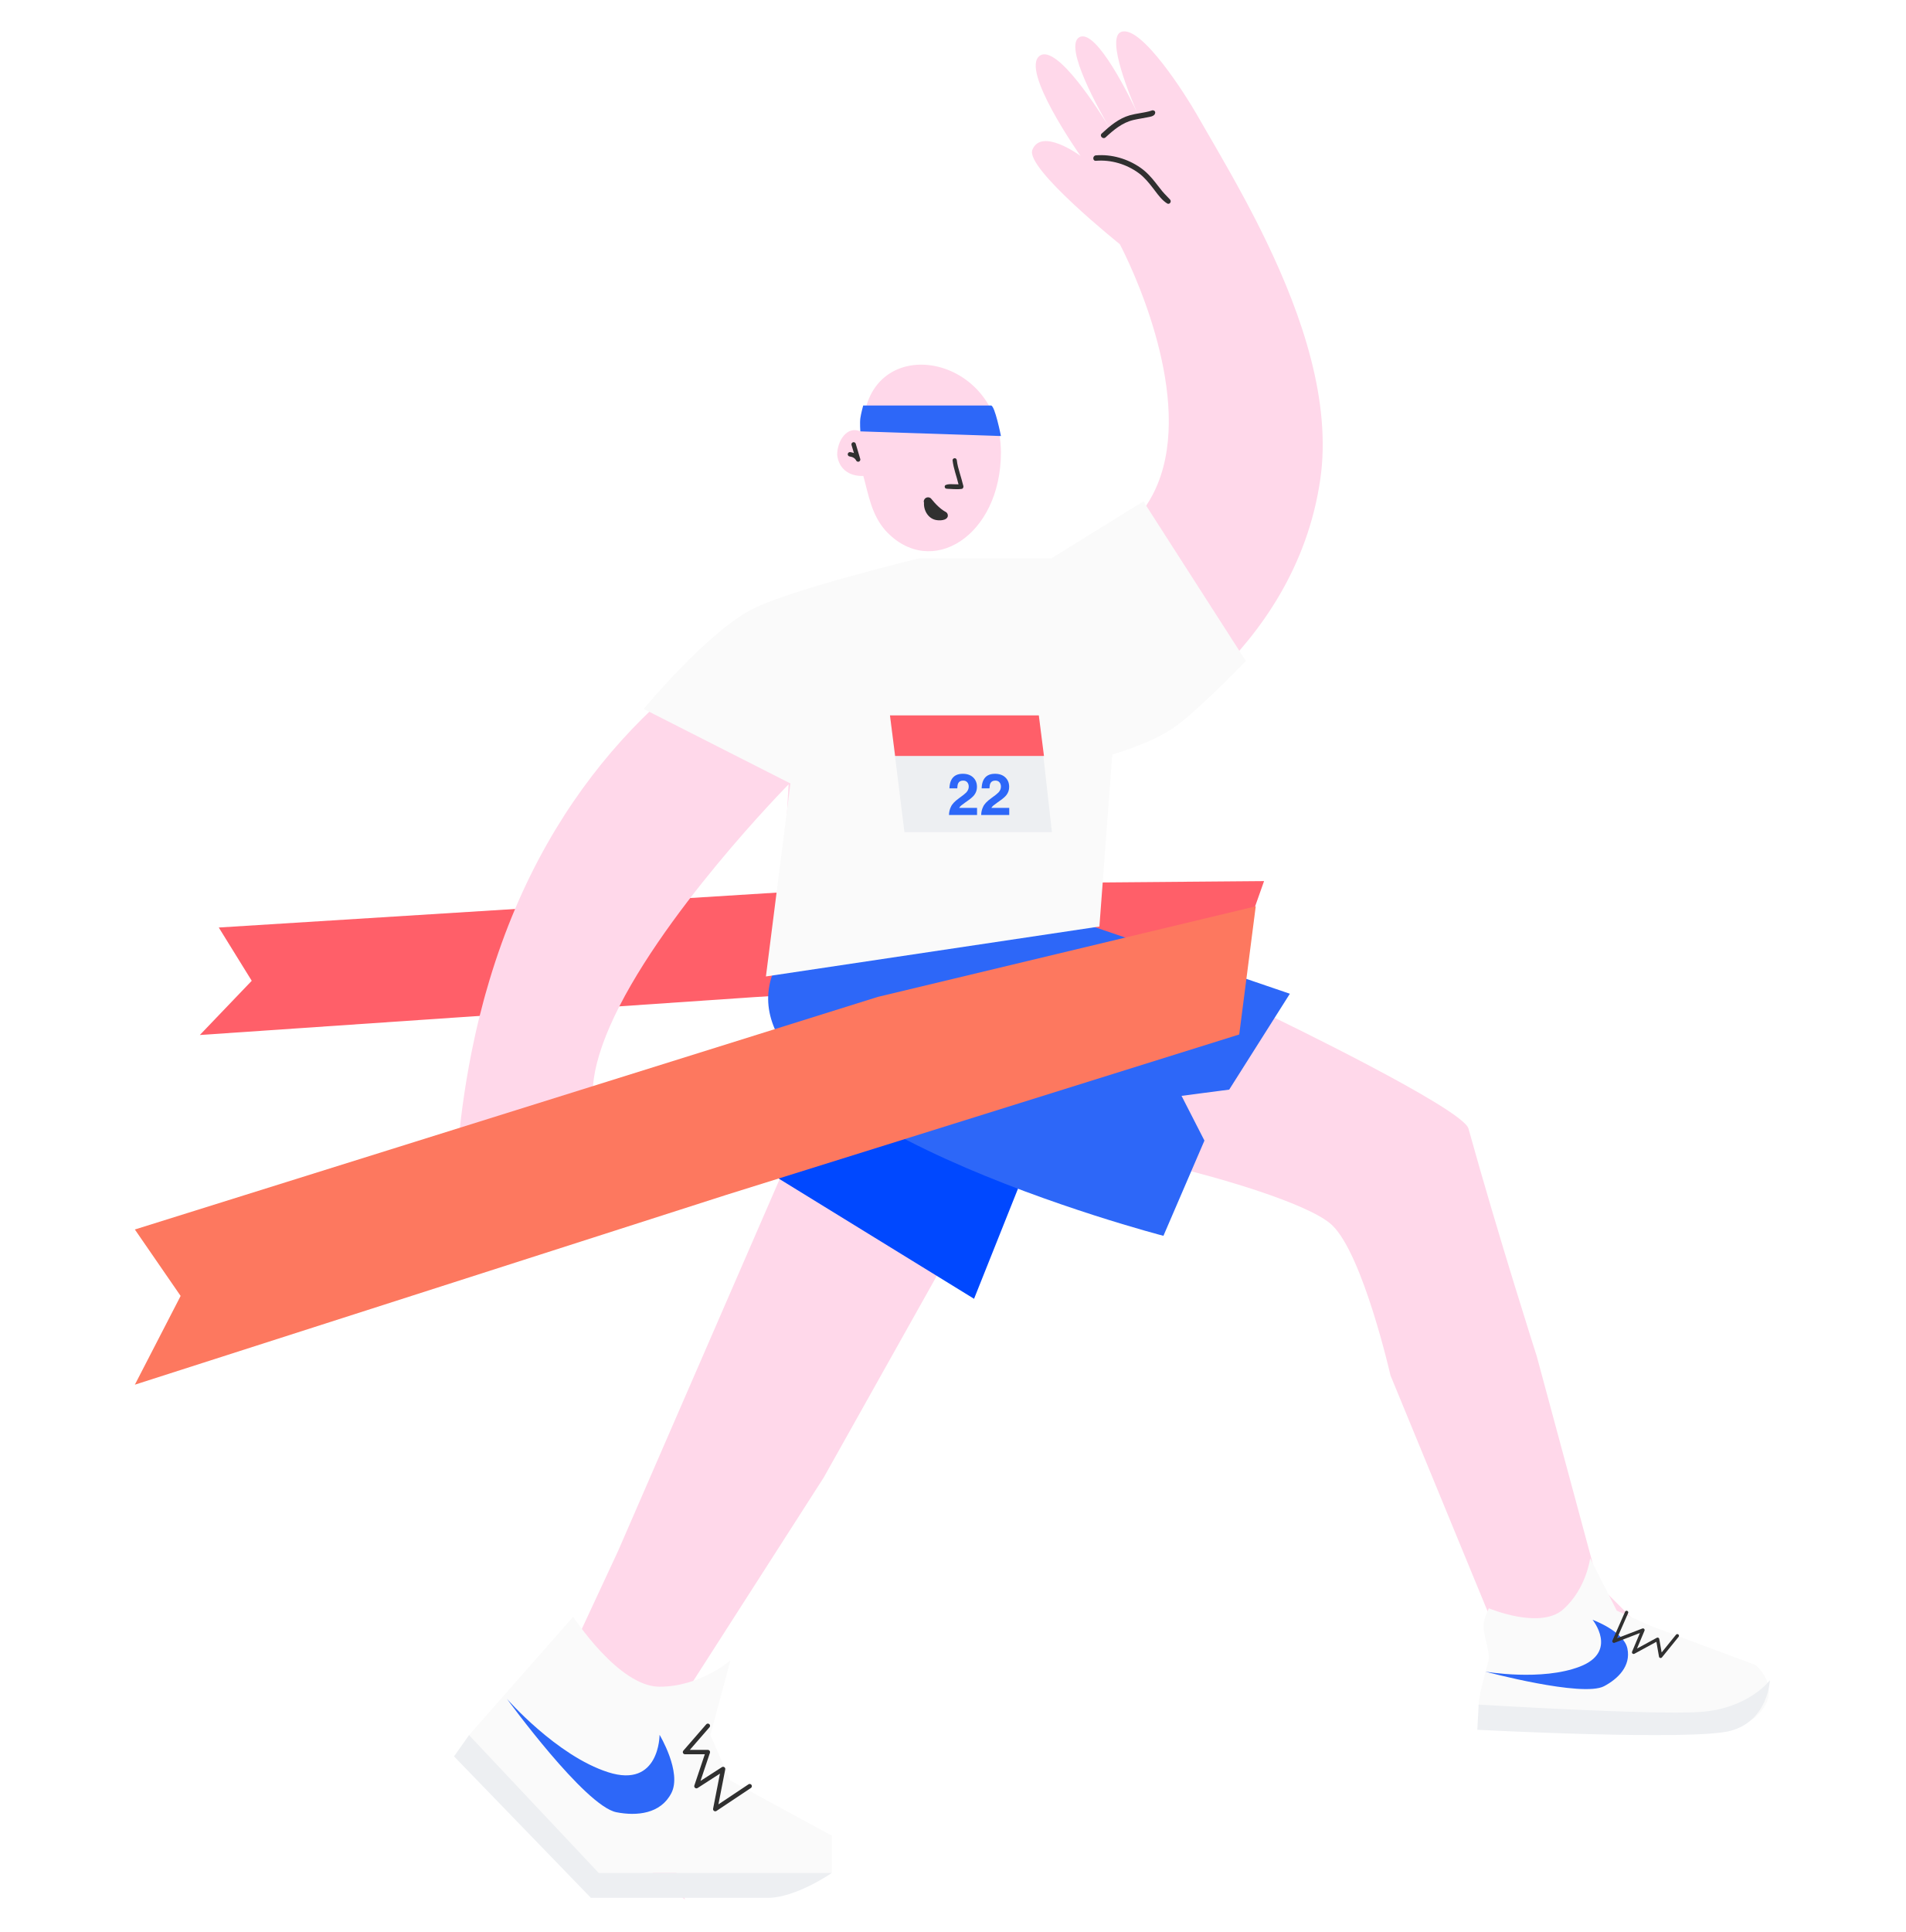
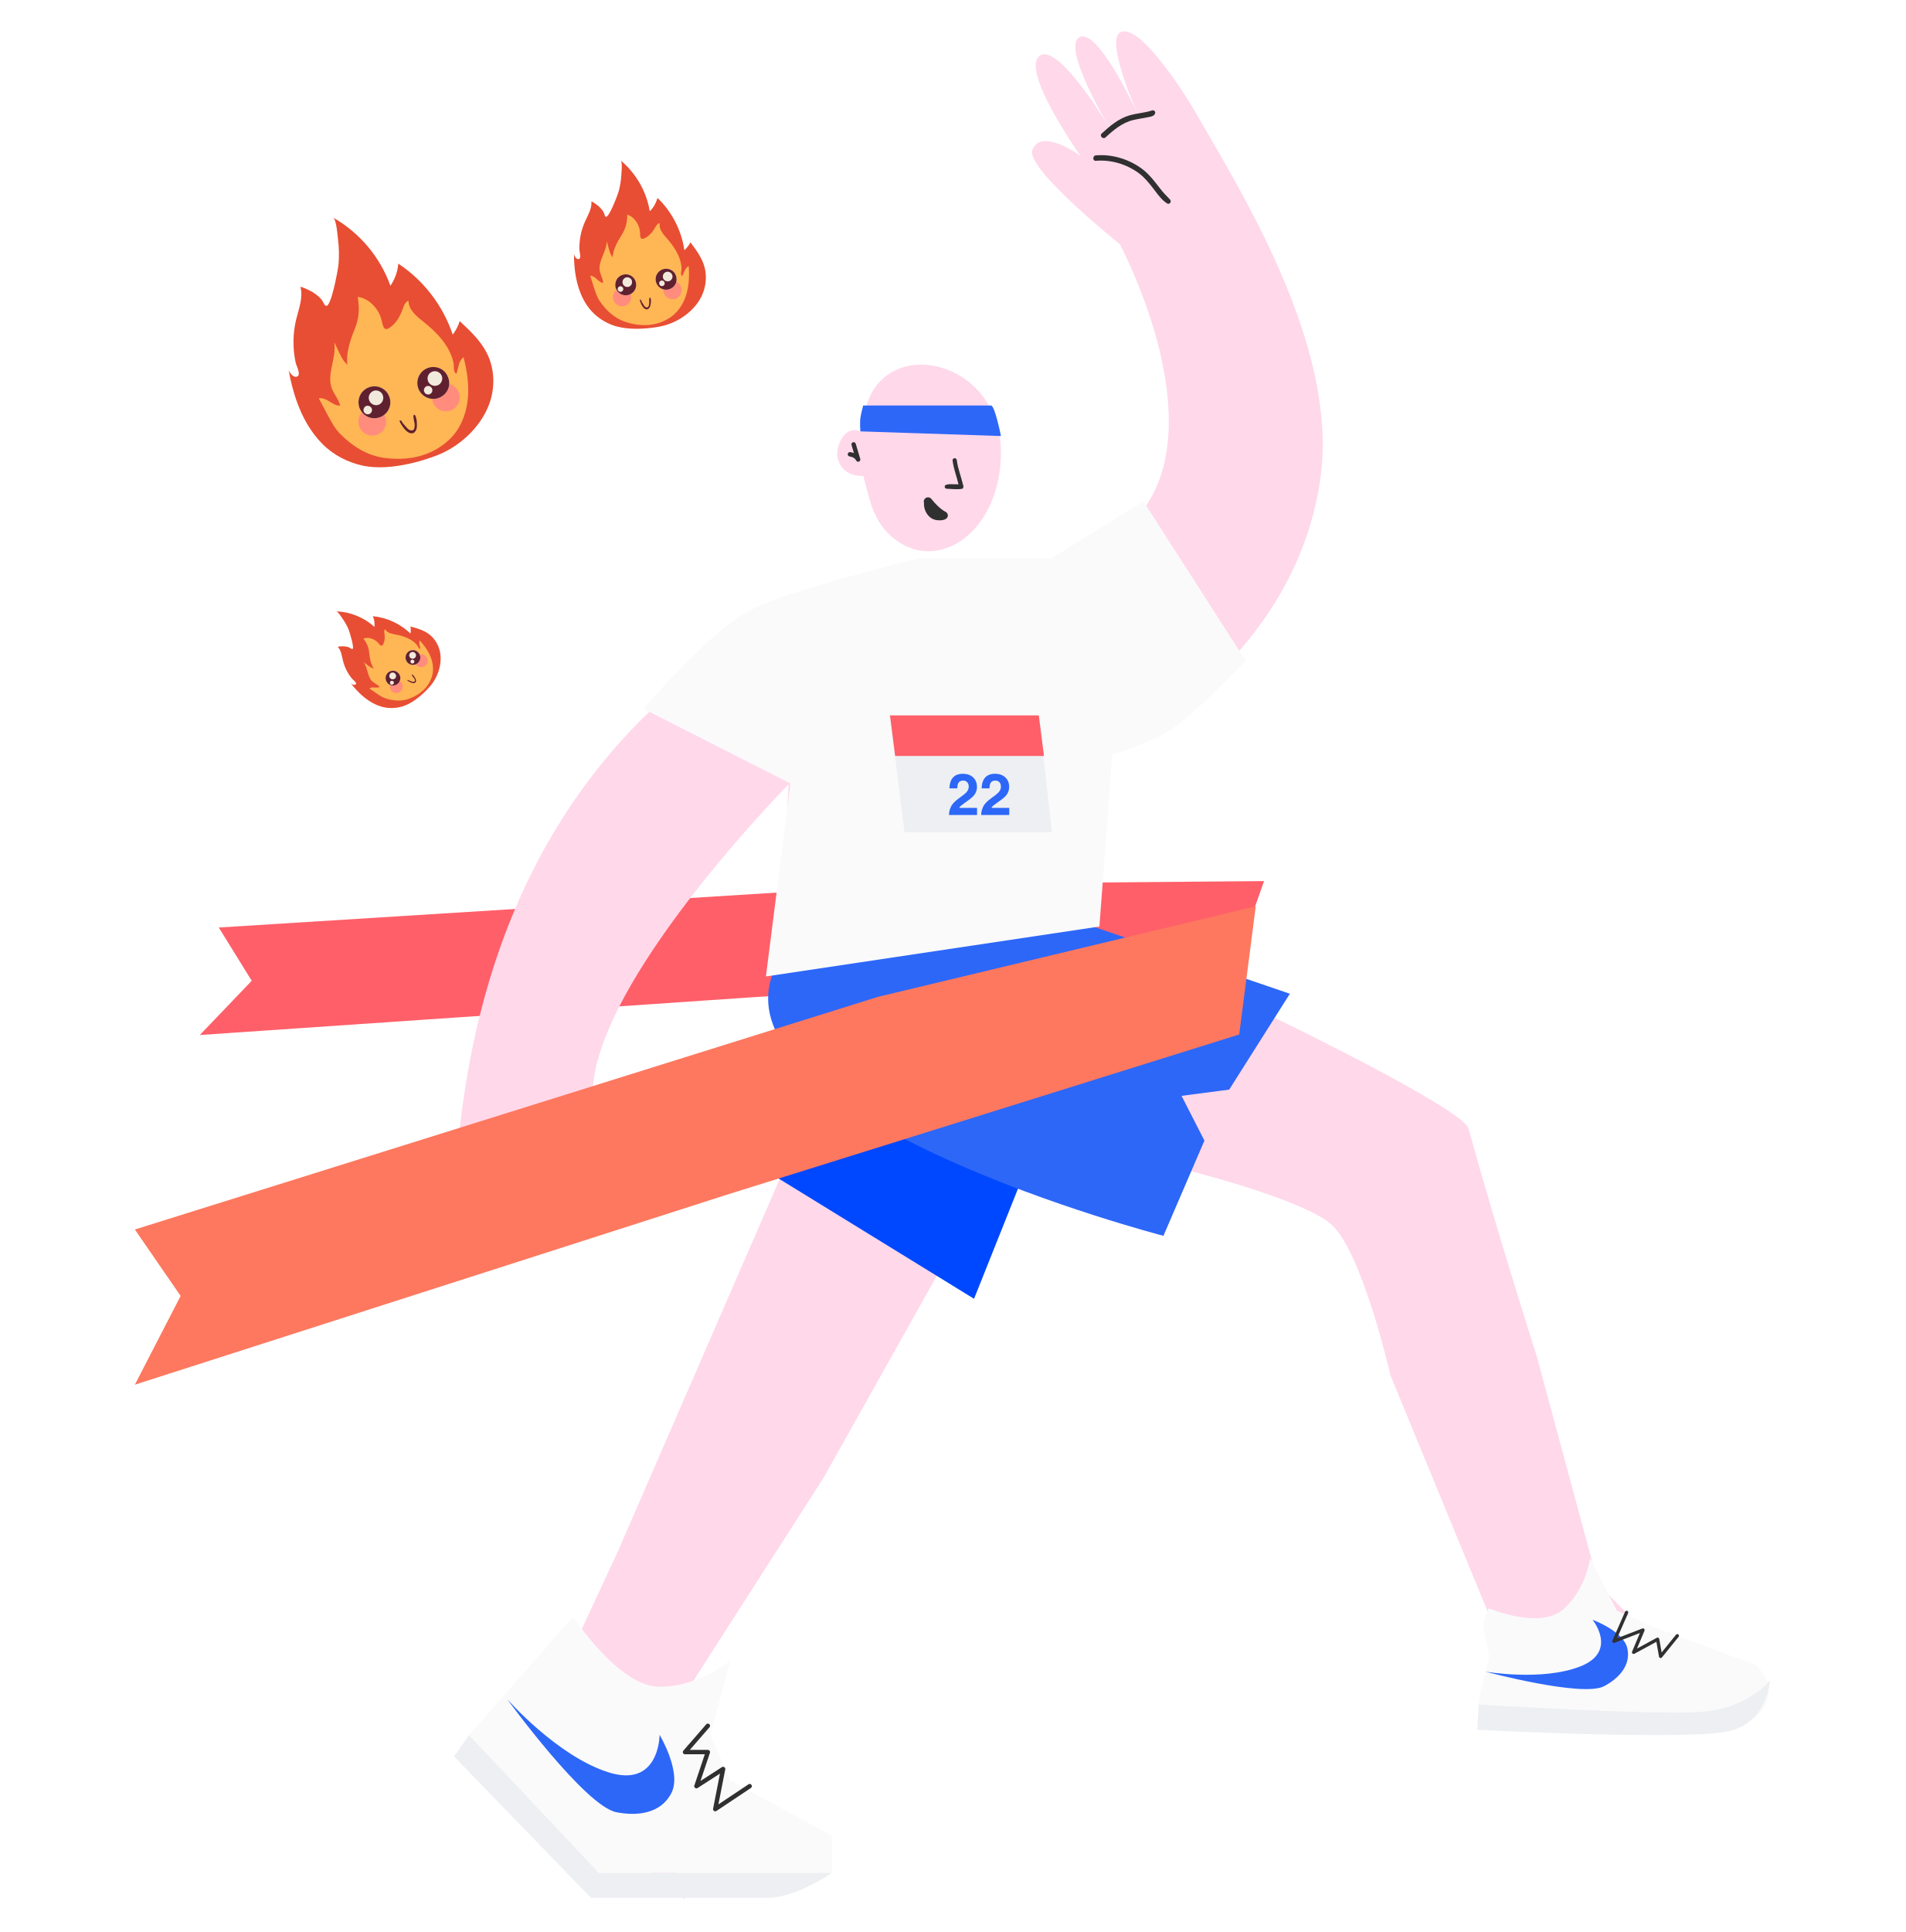
<svg xmlns="http://www.w3.org/2000/svg" width="100%" height="100%" viewBox="0 0 1388 1407" version="1.1" xml:space="preserve" style="fill-rule:evenodd;clip-rule:evenodd;stroke-linejoin:round;stroke-miterlimit:2;">
  <g id="Master-Hero-Image-Running" transform="matrix(1,0,0,1,-17.69385,-91.33674)">
    <g id="lace" transform="matrix(1,0,0,1,80,20)">
      <path d="M97.061,746.812L603.416,715.131L858.5,713.004L836.301,775.747L486.418,797.552L83.259,825.087L121.069,785.604L97.061,746.812Z" style="fill:rgb(255,95,105);" />
    </g>
    <g id="Character-Copy" transform="matrix(1,0,0,1,80,20)">
      <g id="Head">
        <path id="Path" d="M547.529,402.449C547.609,392.245 554.763,381.274 564.409,385.49C565.064,385.346 565.718,385.25 566.373,385.218C566.373,311.44 666.261,326.595 666.835,400.629C666.835,461.855 615.654,493.522 582.757,457.751C572.473,446.045 570.429,431.864 566.597,417.955C555.833,418.354 548.471,412.302 547.529,402.449Z" style="fill:rgb(255,216,234);fill-rule:nonzero;" />
        <path id="hear" d="M560.983,394.322C560.668,393.587 559.845,393.189 559.06,393.423C558.215,393.674 557.734,394.564 557.986,395.409L559.735,401.279C558.918,400.959 558.021,400.731 557.047,400.595L556.861,400.579C556.062,400.561 555.358,401.143 555.244,401.955C555.122,402.828 555.731,403.635 556.604,403.758C558.985,404.091 560.52,405.07 561.381,406.724C561.552,407.073 561.842,407.338 562.184,407.484C562.4,407.577 562.636,407.622 562.878,407.612C563.056,407.605 563.235,407.567 563.408,407.498C563.581,407.428 563.736,407.331 563.87,407.213C564.051,407.053 564.19,406.857 564.281,406.642C564.373,406.427 564.418,406.191 564.408,405.95C564.402,405.81 564.378,405.67 564.334,405.533L561.047,394.497L560.983,394.322Z" style="fill:rgb(48,48,48);" />
        <path id="band" d="M564.41,385.49L666.836,388.89C666.836,388.89 662.414,366.66 659.625,366.66L566.483,366.66C566.483,366.66 564.855,372.622 564.41,375.939C563.965,379.256 564.41,385.49 564.41,385.49Z" style="fill:rgb(45,103,248);" />
      </g>
      <g id="Expression">
        <path id="Mouth" d="M626.146,443.886C626.203,443.914 626.203,443.914 626.118,443.858C625.977,443.773 625.835,443.716 625.722,443.66C625.468,443.519 625.242,443.378 625.016,443.208C624.79,443.067 624.536,442.897 624.31,442.728C624.141,442.615 623.717,442.191 623.548,442.163C623.661,442.248 623.745,442.332 623.858,442.417C623.717,442.304 623.548,442.191 623.406,442.05L623.378,442.022L623.322,441.993C623.067,441.796 622.813,441.598 622.559,441.372C622.079,440.977 621.627,440.553 621.147,440.129C619.254,438.378 617.559,436.429 615.921,434.423C615.441,433.83 614.452,433.52 613.718,433.52C612.955,433.52 612.051,433.859 611.515,434.423C610.978,435.017 610.583,435.779 610.611,436.627C610.611,436.909 610.724,437.135 610.78,437.389C610.385,443.067 613.916,449.196 619.876,450.1C621.853,450.411 624.028,450.383 625.92,449.648C627.135,449.168 628.208,448.151 628.152,446.711C628.123,445.355 627.332,444.423 626.146,443.886Z" style="fill:rgb(48,48,48);fill-rule:nonzero;" />
        <path id="Nose" d="M639.47,425.296C639.278,424.497 639.006,423.731 638.815,422.932C638.623,422.134 638.416,421.336 638.192,420.537C637.761,419.004 637.298,417.487 636.851,415.954C635.94,412.872 635.046,409.758 634.695,406.564C634.599,405.734 634.04,405.015 633.146,405.015C632.379,405.015 631.501,405.734 631.597,406.564C632.267,412.584 634.551,418.206 635.924,424.066C634.615,424.066 633.321,424.034 632.012,423.986C630.255,423.938 628.195,423.811 626.566,424.545C625.449,425.056 625.736,426.941 626.918,427.196C627.78,427.372 628.674,427.324 629.537,427.388C630.479,427.452 631.405,427.5 632.347,427.548C634.327,427.643 636.324,427.659 638.304,427.372C639.214,427.228 639.661,426.078 639.47,425.296Z" style="fill:rgb(48,48,48);fill-rule:nonzero;" />
      </g>
      <g id="Full-Body">
        <path id="Shape" d="M1102.05,1225.35L1057.12,1058.95C1057.12,1058.95 1029.1,971.458 1007.4,893.225C1003.38,878.714 865.458,812.198 865.458,812.198L728.754,752.548L727.295,751.328L726.359,751.229L726.558,749.725L726.614,749.215L743.38,620.411C743.38,620.411 744.117,620.071 745.506,619.39C762.838,610.85 880.877,548.292 899.442,420.524C907.69,363.754 886.149,301.139 860.356,247.547C858.046,242.752 855.722,238.043 853.369,233.418C852.816,232.326 852.249,231.234 851.711,230.156C850.081,226.992 848.451,223.871 846.807,220.793C846.198,219.616 845.574,218.453 844.951,217.289C844.256,215.999 843.562,214.708 842.867,213.431C830.41,190.365 818.251,170.038 809.096,154.022C802.435,142.376 769.102,88.883 754.349,94.6C742.94,99.011 762.101,144.305 766.211,153.724C761.449,143.596 736.421,91.805 724.049,98.387C711.89,104.856 739.582,153.597 745.633,163.924C739.185,153.341 707.695,103.082 695.124,111.934C680.683,122.119 723.667,183.244 724.814,184.89C723.794,184.138 696.314,164.165 689.724,180.45C684.297,193.841 753.399,249.136 753.399,249.136C753.399,249.136 756.092,254.157 760.004,262.754C760.996,264.896 762.044,267.279 763.15,269.846C763.646,271.01 764.156,272.201 764.68,273.45C765.729,275.946 766.806,278.613 767.912,281.408C768.365,282.571 768.833,283.748 769.286,284.954C770.137,287.181 770.987,289.479 771.851,291.848C792.061,347.994 811.264,443.207 725.636,474.741C717.558,477.72 709.962,479.266 702.508,479.975C687.712,481.394 673.427,479.465 656.888,478.727C639.173,477.918 618.98,479.485 592.518,485.891C568.083,491.806 572.805,491.806 561.397,495.991C557.995,497.239 554.523,498.558 550.966,499.963C539.558,504.488 527.398,509.85 514.771,516.205C513.679,516.758 512.588,517.311 511.497,517.879C433.593,557.91 339.066,635.816 294.169,785.416C293.163,788.75 292.185,792.126 291.235,795.53C290.867,796.821 290.512,798.126 290.158,799.431C289.124,803.219 288.132,807.063 287.168,810.95C286.842,812.241 286.53,813.532 286.218,814.822C285.198,818.993 284.234,823.22 283.313,827.504C277.701,853.18 273.492,880.714 270.927,910.234C270.927,910.234 267.086,960.081 281.556,957.102C286.006,956.194 288.954,947.144 290.725,938.86C288.826,953.414 287.579,974.21 295.671,975.16C305.223,976.281 309.815,953.797 311.941,935.767C311.955,935.342 311.969,934.93 311.983,934.519C312.026,933.654 312.054,932.803 312.111,931.966C312.096,931.937 312.111,931.923 312.111,931.909C312.295,928.235 312.564,924.83 312.819,921.993C312.833,921.937 312.833,921.894 312.833,921.852C313.287,917.057 313.712,913.922 313.712,913.922C313.712,913.922 313.372,923.284 312.068,934.689C312.026,935.044 311.983,935.399 311.941,935.767C311.402,951.712 312.72,970.749 321.833,971.898C336.302,973.713 338.003,905.368 338.003,905.368C338.003,905.368 353.351,957.897 365.312,952.889C378.733,947.272 368.643,885.48 369.465,865.394C369.607,861.932 369.989,858.372 370.613,854.712C370.91,852.839 371.279,850.953 371.704,849.024C371.987,847.775 372.285,846.499 372.611,845.222C373.532,841.619 374.638,837.945 375.913,834.228C376.296,833.079 376.707,831.916 377.132,830.767C378.521,826.923 380.094,823.022 381.809,819.078C416.53,739.356 512.135,642.569 512.135,642.569L511.724,649.903L506.834,737.824L509.343,738.037L507.444,780.735L507.359,782.707L507.019,790.31L526.959,836.569L536.567,858.882L535.915,860.372L504.666,932.278L388.002,1200.71L316.35,1354.7L436.641,1454.75L404.753,1354.7L537.711,1147.38L681.682,890.686L817.5,927.582C817.5,927.582 890.741,947.002 908.101,963.599C930.649,985.161 950.589,1072.97 950.589,1072.97L1055.78,1328.47L1201.47,1325.08L1102.05,1225.35ZM292.893,925.455C292.837,926.036 292.723,927.029 292.553,928.292C292.497,928.646 292.454,929.015 292.397,929.412C292.369,929.554 292.355,929.71 292.326,929.866C292.284,930.178 292.241,930.505 292.185,930.831C291.986,932.164 291.745,933.64 291.462,935.214C291.334,935.881 291.193,936.576 291.051,937.285C291.051,937.328 291.037,937.356 291.023,937.399C290.938,937.881 290.824,938.363 290.725,938.846C290.782,938.392 290.853,937.938 290.909,937.484L290.909,937.399C290.966,937.016 291.023,936.633 291.079,936.25C291.079,936.221 291.093,936.193 291.093,936.165C291.207,935.356 291.32,934.576 291.434,933.824C291.618,932.576 291.802,931.412 291.972,930.363C292.057,929.866 292.142,929.384 292.213,928.944C292.213,928.887 292.227,928.831 292.241,928.774C292.298,928.391 292.369,928.036 292.426,927.71C292.497,927.313 292.567,926.944 292.624,926.632C292.652,926.433 292.695,926.263 292.723,926.107C292.822,925.596 292.893,925.213 292.936,925.015C292.922,925.114 292.908,925.27 292.893,925.455ZM725.58,749.867L725.551,749.371L725.509,748.52L725.594,749.371L725.636,749.853L725.764,751.172L725.636,751.158L725.58,749.867Z" style="fill:rgb(255,216,234);" />
        <path id="Path_3" d="M495.631,923.91L647.241,1017.2L747.945,764.881L548.639,777.157L495.631,923.91Z" style="fill:rgb(0,72,255);fill-rule:nonzero;" />
        <path id="Path_4" d="M785.195,971.334L815.066,901.978L798.388,869.401L833.107,864.858L877.294,795.035L732.788,745.718L501.139,778.933C458.215,886.643 785.195,971.334 785.195,971.334Z" style="fill:rgb(45,103,248);fill-rule:nonzero;" />
        <path id="Path_5" d="M406.572,587.638L513.486,641.913L495.631,782.447L738.556,746.087L747.945,620.798C747.945,620.798 775.851,613.056 793.276,600.86C810.701,588.663 845.243,552.694 845.243,552.694L770.624,436.471L703.641,477.902L607.416,477.902C607.416,477.902 510.954,501.205 484.101,515.77C451.482,533.463 406.572,587.638 406.572,587.638Z" style="fill:rgb(250,250,250);fill-rule:nonzero;" />
        <path id="Combined-Shape" d="M776.707,151.812L776.707,151.813C776.408,151.901 776.038,152.01 775.865,152.076C775.822,152.09 774.928,152.36 774.616,152.445C773.268,152.8 771.891,153.055 770.515,153.311C769.674,153.467 768.83,153.614 767.986,153.76C765.54,154.184 763.093,154.608 760.708,155.284C752.661,157.569 746.261,163.019 740.244,168.569C738.37,170.3 741.166,173.096 743.054,171.379C749.014,165.886 755.301,160.578 763.405,158.704C765.374,158.248 767.358,157.897 769.343,157.545C770.634,157.317 771.925,157.088 773.211,156.831C773.447,156.783 773.707,156.736 773.984,156.686C776.087,156.308 779.114,155.763 779.214,153.368C779.257,152.204 778.164,151.551 777.142,151.679C777.168,151.665 777.146,151.664 777.04,151.687C777.031,151.688 777.023,151.69 777.014,151.693C777.023,151.691 777.032,151.689 777.04,151.687C777.052,151.686 777.065,151.686 777.078,151.686C777.099,151.686 777.121,151.686 777.142,151.679C777.1,151.696 776.922,151.749 776.707,151.812ZM787.632,214.16L787.633,214.16C788.442,214.988 789.252,215.817 790.028,216.684C791.348,218.16 789.645,220.63 787.857,219.48C784.33,217.271 781.627,213.69 779.076,210.309L779.074,210.307L779.072,210.304C778.576,209.647 778.086,208.997 777.596,208.367C774.517,204.392 771.309,200.418 767.222,197.424C758.253,190.866 747.098,187.531 736,188.439C733.46,188.652 733.474,184.692 736,184.479C747.453,183.542 759.09,186.949 768.485,193.492C772.899,196.572 776.432,200.489 779.725,204.719C780.164,205.281 780.599,205.846 781.034,206.41C782.147,207.854 783.259,209.296 784.422,210.694C785.436,211.912 786.534,213.036 787.632,214.16ZM313.69,920.295C313.755,919.199 313.822,918.104 313.898,917.01L313.903,916.934C314.242,912.003 314.601,906.781 316.14,902.05C316.921,899.651 320.483,900.631 319.915,903.086C318.808,907.884 318.156,912.624 317.829,917.535C317.745,918.798 317.672,920.063 317.599,921.328C317.386,924.997 317.172,928.669 316.708,932.31C316.566,933.375 315.899,934.312 314.721,934.297C314.036,934.287 313.267,933.839 312.916,933.206C312.875,933.558 312.834,933.913 312.791,934.269C312.805,933.857 312.819,933.447 312.835,933.039C312.741,932.812 312.7,932.566 312.734,932.31C312.813,931.696 312.885,931.081 312.951,930.466C313.144,926.678 313.42,923.182 313.69,920.295ZM291.546,937.349C291.609,936.861 291.672,936.38 291.736,935.907C290.569,935.898 289.339,934.919 289.687,933.432C291.081,927.484 291.951,921.428 292.82,915.383L292.894,914.867C293.007,914.088 293.117,913.307 293.227,912.525C293.997,907.071 294.777,901.536 296.329,896.273C297.038,893.846 300.615,894.868 300.075,897.31C298.756,903.498 297.606,909.658 296.712,915.917L296.638,916.433C295.769,922.479 294.898,928.534 293.505,934.482C293.283,935.435 292.589,935.87 291.849,935.904C291.752,936.382 291.651,936.864 291.546,937.349Z" style="fill:rgb(48,48,48);" />
        <g id="Shoe-Copy">
          <path id="Path-" d="M355.234,1248.75C355.234,1248.75 388.274,1299.7 418.076,1299.7C447.877,1299.7 469.791,1280.53 469.791,1280.53L455.141,1334.92L469.791,1368.09L543.623,1408.17L543.623,1435.32L373.868,1435.32L279.393,1334.92L355.234,1248.75Z" style="fill:rgb(250,250,250);" />
          <path id="Path-_2" d="M307.021,1308.59C307.021,1308.59 363.769,1386.63 386.719,1391.12C401.572,1394.02 418.935,1392.37 426.753,1377.17C434.571,1361.98 418.159,1334.74 418.159,1334.74C418.159,1334.74 418.245,1374 380.694,1361.98C343.143,1349.96 307.021,1308.59 307.021,1308.59Z" style="fill:rgb(45,103,248);" />
          <path id="Path-_3" d="M279.393,1334.92L373.868,1435.32L543.623,1435.32C543.623,1435.32 517.573,1453.48 496.734,1453.48L368.148,1453.48L268.438,1350.45L279.393,1334.92Z" style="fill:rgb(237,239,242);" />
          <path id="Path-_4" d="M452.131,1327.11C452.709,1326.44 453.718,1326.37 454.384,1326.95C454.998,1327.49 455.106,1328.39 454.664,1329.05L454.542,1329.21L440.192,1345.72L453.336,1345.72C454.363,1345.72 455.106,1346.67 454.9,1347.64L454.85,1347.83L447.975,1368.32L463.567,1358.28C464.701,1357.55 466.143,1358.46 466.024,1359.75L465.999,1359.92L461.025,1385.39L482.913,1370.8C483.595,1370.34 484.498,1370.48 485.016,1371.09L485.128,1371.24C485.582,1371.92 485.444,1372.83 484.834,1373.34L484.685,1373.46L459.609,1390.17C458.478,1390.92 457.012,1390.01 457.132,1388.71L457.156,1388.53L462.145,1362.99L445.878,1373.47C444.66,1374.25 443.146,1373.15 443.451,1371.79L443.499,1371.62L451.115,1348.91L436.69,1348.91C435.38,1348.91 434.651,1347.44 435.376,1346.41L435.484,1346.27L452.131,1327.11Z" style="fill:rgb(48,48,48);fill-rule:nonzero;" />
        </g>
        <g id="Shoe-Copy_2">
          <path id="Path_6" d="M1022.27,1242.59C1022.27,1242.59 1059.72,1258.42 1076.56,1243.26C1093.4,1228.1 1096.03,1206.12 1096.03,1206.12L1115.42,1244.3L1140.58,1255.6L1216.5,1283.88C1216.5,1283.88 1238.56,1301.97 1216.5,1321.83C1208.16,1329.33 1171.81,1333.55 1130,1333.72C1098.05,1333.84 1016.7,1329.66 1016.7,1329.66C1016.7,1329.66 1014.6,1316.75 1014.83,1312.73C1015.45,1301.6 1022.31,1281.9 1022.27,1278.49C1022.2,1271.99 1018.33,1261.77 1018.34,1255.6C1018.34,1249.83 1022.27,1242.59 1022.27,1242.59Z" style="fill:rgb(250,250,250);" />
          <path id="Path-_5" d="M1019.62,1288.7C1019.62,1288.7 1090.49,1307.66 1106.2,1299.32C1116.36,1293.93 1125.83,1284.65 1123.18,1271.93C1120.53,1259.21 1097.8,1250.97 1097.8,1250.97C1097.8,1250.97 1116.63,1274.12 1088.7,1284.99C1060.76,1295.86 1019.62,1288.7 1019.62,1288.7Z" style="fill:rgb(45,103,248);" />
          <path id="Path-_6" d="M1014.83,1312.73C1014.83,1312.73 1139.94,1320.37 1175.65,1318.13C1211.36,1315.89 1226.96,1294.99 1226.96,1294.99C1226.96,1294.99 1225.87,1324.26 1198.5,1331.78C1171.12,1339.31 1013.86,1331.07 1013.86,1331.07L1014.83,1312.73Z" style="fill:rgb(237,239,242);" />
          <path id="Path_7" d="M1160.48,1263.36C1160.9,1262.84 1160.82,1262.08 1160.3,1261.66C1159.82,1261.27 1159.13,1261.3 1158.69,1261.72L1158.59,1261.83L1148.12,1274.76L1146.38,1264.92C1146.25,1264.15 1145.44,1263.72 1144.74,1264L1144.61,1264.06L1130.17,1271.92L1135.63,1258.91C1136.03,1257.97 1135.15,1257.01 1134.2,1257.27L1134.08,1257.31L1115.67,1264.4L1123.7,1246.08C1123.95,1245.51 1123.73,1244.85 1123.2,1244.55L1123.08,1244.48C1122.51,1244.23 1121.85,1244.46 1121.54,1244.98L1121.48,1245.11L1112.27,1266.09C1111.86,1267.04 1112.73,1268.01 1113.69,1267.75L1113.82,1267.71L1132.29,1260.6L1126.59,1274.17C1126.16,1275.18 1127.19,1276.17 1128.17,1275.76L1128.29,1275.7L1144.29,1267L1146.19,1277.8C1146.36,1278.78 1147.56,1279.14 1148.24,1278.46L1148.33,1278.36L1160.48,1263.36Z" style="fill:rgb(48,48,48);fill-rule:nonzero;" />
        </g>
      </g>
    </g>
    <g id="Number" transform="matrix(1,0,0,1,80,20)">
      <path id="Rectangle" d="M586,592.349L694.418,592.349L703.957,677.349L596.526,677.349L586,592.349Z" style="fill:rgb(237,239,242);" />
      <path id="Rectangle-" d="M586,592.349L694.418,592.349L698.173,621.849L589.749,621.849L586,592.349Z" style="fill:rgb(255,95,105);" />
      <path id="_22" d="M649.425,659.681L649.425,664.849L628.979,664.849C629.033,662.707 629.493,660.751 630.358,658.981C631.195,656.99 633.172,654.883 636.288,652.659C638.992,650.724 640.742,649.338 641.539,648.5C642.76,647.196 643.371,645.769 643.371,644.217C643.371,642.955 643.021,641.904 642.321,641.067C641.621,640.23 640.619,639.811 639.315,639.811C637.53,639.811 636.316,640.477 635.67,641.808C635.3,642.577 635.08,643.799 635.011,645.473L629.308,645.473C629.404,642.934 629.864,640.882 630.688,639.317C632.252,636.338 635.032,634.849 639.027,634.849C642.184,634.849 644.696,635.724 646.563,637.474C648.429,639.224 649.363,641.541 649.363,644.423C649.363,646.633 648.704,648.596 647.386,650.312C646.521,651.451 645.101,652.721 643.124,654.121L640.777,655.789C639.308,656.832 638.302,657.587 637.76,658.054C637.218,658.521 636.762,659.063 636.391,659.681L649.425,659.681ZM672.877,659.681L672.877,664.849L652.431,664.849C652.486,662.707 652.946,660.751 653.81,658.981C654.648,656.99 656.624,654.883 659.74,652.659C662.445,650.724 664.195,649.338 664.991,648.5C666.213,647.196 666.823,645.769 666.823,644.217C666.823,642.955 666.473,641.904 665.773,641.067C665.073,640.23 664.071,639.811 662.767,639.811C660.983,639.811 659.768,640.477 659.123,641.808C658.752,642.577 658.532,643.799 658.464,645.473L652.76,645.473C652.856,642.934 653.316,640.882 654.14,639.317C655.705,636.338 658.484,634.849 662.479,634.849C665.636,634.849 668.148,635.724 670.015,637.474C671.882,639.224 672.815,641.541 672.815,644.423C672.815,646.633 672.156,648.596 670.839,650.312C669.974,651.451 668.553,652.721 666.576,654.121L664.229,655.789C662.76,656.832 661.755,657.587 661.213,658.054C660.67,658.521 660.214,659.063 659.843,659.681L672.877,659.681Z" style="fill:rgb(45,103,248);" />
    </g>
    <g id="lace_2" transform="matrix(1,0,0,1,80,20)">
      <path d="M35.928,966.725L577.156,797.329L852.443,731.364L840.408,824.709L466.412,941.639L35.928,1079.75L69.268,1015.12L35.928,966.725Z" style="fill:rgb(253,120,95);" />
    </g>
  </g>
+   <g id="Master-Pau-Barbaro-Happy-Flame" transform="matrix(0.302004,-0.111204,0.111204,0.302004,48.93837,131.3639)">
+     <g id="Vector_3" transform="matrix(1,0,0,1,-4.430612,110.95)">
+       <path d="M760.713,583.4C756.913,552 742.413,523.1 728.113,494.9C721.113,504.1 712.513,512 702.713,518.1C704.913,449.4 683.413,380.1 642.613,324.8C635.113,341.1 623.313,355.3 608.613,365.6C609.313,297 584.513,228.4 540.113,176C545.913,182.8 535.213,219.1 533.213,227.5C529.013,245.4 522.913,262.9 515.113,279.6C510.513,289.3 465.413,366.2 456.113,357.8C453.513,355.4 453.312,351.5 452.912,347.9C451.412,336.2 444.613,326.6 437.813,317.4C436.813,316.1 416.913,294.8 416.513,298.2C414.113,322.8 396.113,342.6 382.313,363.1C363.913,390.5 351.813,422.1 347.213,454.8C346.113,462.9 350.413,487.8 337.313,485.3C330.213,483.9 325.612,470 326.612,463.9C317.212,516.8 315.013,572.8 331.013,623.7C333.613,632.1 336.813,640.4 340.513,648.4C355.213,680.7 380.513,708.3 410.813,727C467.613,762 555.813,763.3 582.213,761.9C633.413,759.2 686.812,736.6 721.912,698.7C750.412,668 765.713,624.9 760.713,583.4Z" style="fill:rgb(232,78,51);fill-rule:nonzero;" />
+     </g>
+     <g id="Vector_4" transform="matrix(1,0,0,1,-4.430612,110.95)">
+       <path d="M708.112,574.3C692.312,580.5 689.612,593.1 679.912,604.2C673.612,597.4 681.212,586.9 682.312,579C688.012,539.1 670.312,499.6 649.112,465.3C640.012,450.6 628.012,429.5 635.512,411.5C625.612,411.4 619.312,421.7 613.412,428.2C604.112,438.4 594.412,446.8 581.312,451.9C553.912,462.5 563.012,442.2 563.412,424.5C563.912,401.9 551.612,373.9 530.312,363.8C525.112,391.3 516.912,409.9 498.112,430.5C481.012,449.1 460.712,474.9 455.412,500C452.312,493.5 449.912,486.3 448.912,479.2C447.012,466.8 446.712,454 445.012,441.5C439.012,475.8 404.712,501.6 403.812,536.5C403.512,550.7 410.312,567.5 408.012,580.9C391.312,575.5 387.212,552.6 368.412,548.5C370.412,563.1 372.412,577.6 374.412,592.2C376.612,608.4 379.012,625.2 385.712,640.2C401.812,676.1 426.612,708.5 461.812,726.8C510.312,752 562.912,760 613.712,738.2C644.112,725.2 667.812,699.3 682.812,669.8C697.812,640.3 704.812,607.2 708.112,574.3ZM371.612,548.8C371.712,549 371.812,549.2 371.612,548.8Z" style="fill:rgb(255,182,85);fill-rule:nonzero;" />
+     </g>
+     <g id="Group" transform="matrix(1,0,0,1,-4.430612,110.95)">
+       <path id="Vector_5" d="M639.112,677.5C656.399,677.5 670.412,663.486 670.412,646.2C670.412,628.913 656.399,614.9 639.112,614.9C621.826,614.9 607.812,628.913 607.812,646.2C607.812,663.486 621.826,677.5 639.112,677.5Z" style="fill:rgb(255,140,125);fill-rule:nonzero;" />
+       <g id="Vector_8" transform="matrix(1.430757,0,0,1.430757,-258.4443,-276.3769)">
+         <path d="M616.212,641.6C628.312,641.9 641.612,632.7 641.612,616.4C641.612,600.4 628.612,591.3 616.512,591.3C602.412,591.3 591.312,602.9 591.312,616.4C591.312,630.4 602.912,641.6 616.212,641.6Z" style="fill:rgb(242,233,221);fill-rule:nonzero;" />
+       </g>
+       <g id="Vector_12" transform="matrix(1.430757,0,0,1.430757,-258.4443,-276.3769)">
+         <path d="M609.712,610.6C610.012,602.7 616.312,599 621.212,599C627.512,599 632.812,604.1 632.912,610.4C633.112,616.7 627.412,622.5 621.112,622.2C614.212,622 609.712,616.5 609.712,610.6Z" style="fill:rgb(242,233,221);fill-rule:nonzero;" />
+       </g>
+       <g id="Vector_10" transform="matrix(1.430757,0,0,1.430757,-258.4443,-276.3769)">
+         <path d="M616.212,641.6C602.912,641.6 591.312,630.5 591.312,616.3C591.312,602.8 602.512,591.2 616.512,591.2C628.612,591.2 641.612,600.3 641.612,616.3C641.712,632.7 628.412,641.8 616.212,641.6ZM609.712,610.6C609.712,616.5 614.212,622 621.212,622.3C627.512,622.6 633.212,616.8 633.012,610.5C632.812,604.2 627.512,599.1 621.312,599.1C616.312,599 610.012,602.7 609.712,610.6ZM605.012,617.4C603.812,617.8 602.812,617.9 601.912,618.4C598.212,620.4 597.612,624.1 598.912,627.3C600.012,630 603.212,631.6 606.012,631.1C608.812,630.6 611.112,628.4 611.512,625.7C612.012,622.7 610.712,619.7 608.012,618.4C607.212,617.9 606.212,617.7 605.012,617.4Z" style="fill:rgb(95,33,48);fill-rule:nonzero;" />
+       </g>
+       <g id="Vector_6" transform="matrix(1,0,0,1,23.91325,-5.978313)">
+         <path d="M439.812,677.5C457.099,677.5 471.112,663.486 471.112,646.2C471.112,628.913 457.099,614.9 439.812,614.9C422.526,614.9 408.512,628.913 408.512,646.2C408.512,663.486 422.526,677.5 439.812,677.5Z" style="fill:rgb(255,140,125);fill-rule:nonzero;" />
+       </g>
+       <g id="Vector_14" transform="matrix(1.430757,0,0,1.430757,-192.6829,-276.3769)">
+         <path d="M488.912,607.2C488.912,613.6 483.612,618.9 477.412,618.9C471.112,618.8 465.912,613.5 465.912,607.1C465.912,599.8 472.312,595.5 477.512,595.5C483.712,595.5 489.412,601 488.912,607.2Z" style="fill:rgb(242,233,221);fill-rule:nonzero;" />
+       </g>
+       <g id="Vector_9" transform="matrix(1.430757,0,0,1.430757,-192.6829,-276.3769)">
+         <path d="M497.712,613C498.312,600.2 487.512,587.8 472.912,587.7C460.012,587.6 448.012,597.1 447.312,613C448.212,629.7 460.912,638.2 472.612,638.1C487.412,638 498.012,625.9 497.712,613Z" style="fill:rgb(242,233,221);fill-rule:nonzero;" />
+         <g>
+           <clipPath id="_clip1">
+             <path d="M497.712,613C498.312,600.2 487.512,587.8 472.912,587.7C460.012,587.6 448.012,597.1 447.312,613C448.212,629.7 460.912,638.2 472.612,638.1C487.412,638 498.012,625.9 497.712,613Z" />
+           </clipPath>
+           <g clip-path="url(#_clip1)">
+             <path id="Vector_11" d="M497.712,613C498.012,625.9 487.412,638 472.612,638.1C460.912,638.2 448.212,629.7 447.312,613C448.012,597.2 460.012,587.6 472.912,587.7C487.512,587.8 498.212,600.1 497.712,613ZM488.912,607.2C489.312,601 483.712,595.5 477.512,595.5C472.312,595.5 465.912,599.7 465.912,607.1C465.912,613.5 471.012,618.8 477.412,618.9C483.612,618.9 488.912,613.6 488.912,607.2ZM451.612,620.6C451.912,623.1 452.812,625 454.712,626.3C456.012,627.2 457.512,627.7 459.212,627.5C462.512,627.1 465.112,624.3 465.212,621.1C465.312,617.7 462.912,614.7 459.412,614C457.712,613.7 456.212,614.2 454.912,615C453.012,616.3 452.012,618.2 451.612,620.6Z" style="fill:rgb(95,33,48);fill-rule:nonzero;" />
+           </g>
+         </g>
+       </g>
+     </g>
+     <g id="Vector_23" transform="matrix(1.042261,0,0,1.042261,-30.20352,109.5306)">
+       <path d="M560.312,632.899C559.912,632.899 559.312,633.099 558.612,633.499C557.912,633.999 557.612,634.999 557.412,635.899C556.512,639.799 555.412,643.699 555.112,647.599C554.812,651.199 553.812,654.799 552.012,657.899C550.212,661.099 548.712,663.999 544.212,663.099C541.712,662.599 539.612,660.799 538.112,658.799C536.612,656.699 535.712,654.299 534.812,651.899C533.512,648.399 532.112,644.999 530.812,641.499C530.012,639.299 530.612,635.999 528.712,634.499C524.112,630.799 526.212,640.399 526.512,641.999C528.412,651.299 532.612,668.899 544.912,669.499C551.912,668.399 555.812,662.399 558.012,656.199C559.212,652.899 560.312,649.799 561.012,646.499C561.412,645.199 563.512,633.199 560.312,632.899Z" style="fill:rgb(95,33,48);fill-rule:nonzero;" />
+     </g>
+   </g>
+   <g id="Master-Pau-Barbaro-Happy-Flame1" transform="matrix(0.20852,-0.036491,0.036491,0.20852,333.0803,99.83973)">
+     <path id="Vector_31" d="M760.713,583.4C756.913,552 742.413,523.1 728.113,494.9C721.113,504.1 712.513,512 702.713,518.1C704.913,449.4 683.413,380.1 642.613,324.8C635.113,341.1 623.313,355.3 608.613,365.6C609.313,297 584.513,228.4 540.113,176C545.913,182.8 535.213,219.1 533.213,227.5C529.013,245.4 522.913,262.9 515.113,279.6C510.513,289.3 465.413,366.2 456.113,357.8C453.513,355.4 453.312,351.5 452.912,347.9C451.412,336.2 444.613,326.6 437.813,317.4C436.813,316.1 416.913,294.8 416.513,298.2C414.113,322.8 396.113,342.6 382.313,363.1C363.913,390.5 351.813,422.1 347.213,454.8C346.113,462.9 350.413,487.8 337.313,485.3C330.213,483.9 325.612,470 326.612,463.9C317.212,516.8 315.013,572.8 331.013,623.7C333.613,632.1 336.813,640.4 340.513,648.4C355.213,680.7 380.513,708.3 410.813,727C467.613,762 555.813,763.3 582.213,761.9C633.413,759.2 686.812,736.6 721.912,698.7C750.412,668 765.713,624.9 760.713,583.4Z" style="fill:rgb(232,78,51);fill-rule:nonzero;" />
+     <path id="Vector_41" d="M708.112,574.3C692.312,580.5 689.612,593.1 679.912,604.2C673.612,597.4 681.212,586.9 682.312,579C688.012,539.1 670.312,499.6 649.112,465.3C640.012,450.6 628.012,429.5 635.512,411.5C625.612,411.4 619.312,421.7 613.412,428.2C604.112,438.4 594.412,446.8 581.312,451.9C553.912,462.5 563.012,442.2 563.412,424.5C563.912,401.9 551.612,373.9 530.312,363.8C525.112,391.3 516.912,409.9 498.112,430.5C481.012,449.1 460.712,474.9 455.412,500C452.312,493.5 449.912,486.3 448.912,479.2C447.012,466.8 446.712,454 445.012,441.5C439.012,475.8 404.712,501.6 403.812,536.5C403.512,550.7 410.312,567.5 408.012,580.9C391.312,575.5 387.212,552.6 368.412,548.5C370.412,563.1 372.412,577.6 374.412,592.2C376.612,608.4 379.012,625.2 385.712,640.2C401.812,676.1 426.612,708.5 461.812,726.8C510.312,752 562.912,760 613.712,738.2C644.112,725.2 667.812,699.3 682.812,669.8C697.812,640.3 704.812,607.2 708.112,574.3ZM371.612,548.8C371.712,549 371.812,549.2 371.612,548.8Z" style="fill:rgb(255,182,85);fill-rule:nonzero;" />
+     <g id="Group1">
+       <path id="Vector_51" d="M639.112,677.5C656.399,677.5 670.412,663.486 670.412,646.2C670.412,628.913 656.399,614.9 639.112,614.9C621.826,614.9 607.812,628.913 607.812,646.2C607.812,663.486 621.826,677.5 639.112,677.5Z" style="fill:rgb(255,140,125);fill-rule:nonzero;" />
+       <g id="Vector_81" transform="matrix(1.430757,0,0,1.430757,-258.4443,-276.3769)">
+         <path d="M616.212,641.6C628.312,641.9 641.612,632.7 641.612,616.4C641.612,600.4 628.612,591.3 616.512,591.3C602.412,591.3 591.312,602.9 591.312,616.4C591.312,630.4 602.912,641.6 616.212,641.6Z" style="fill:rgb(242,233,221);fill-rule:nonzero;" />
+       </g>
+       <g id="Vector_121" transform="matrix(1.430757,0,0,1.430757,-258.4443,-276.3769)">
+         <path d="M609.712,610.6C610.012,602.7 616.312,599 621.212,599C627.512,599 632.812,604.1 632.912,610.4C633.112,616.7 627.412,622.5 621.112,622.2C614.212,622 609.712,616.5 609.712,610.6Z" style="fill:rgb(242,233,221);fill-rule:nonzero;" />
+       </g>
+       <g id="Vector_101" transform="matrix(1.430757,0,0,1.430757,-258.4443,-276.3769)">
+         <path d="M616.212,641.6C602.912,641.6 591.312,630.5 591.312,616.3C591.312,602.8 602.512,591.2 616.512,591.2C628.612,591.2 641.612,600.3 641.612,616.3C641.712,632.7 628.412,641.8 616.212,641.6ZM609.712,610.6C609.712,616.5 614.212,622 621.212,622.3C627.512,622.6 633.212,616.8 633.012,610.5C632.812,604.2 627.512,599.1 621.312,599.1C616.312,599 610.012,602.7 609.712,610.6ZM605.012,617.4C603.812,617.8 602.812,617.9 601.912,618.4C598.212,620.4 597.612,624.1 598.912,627.3C600.012,630 603.212,631.6 606.012,631.1C608.812,630.6 611.112,628.4 611.512,625.7C612.012,622.7 610.712,619.7 608.012,618.4C607.212,617.9 606.212,617.7 605.012,617.4Z" style="fill:rgb(95,33,48);fill-rule:nonzero;" />
+       </g>
+       <g id="Vector_61" transform="matrix(1,0,0,1,23.91325,-5.978313)">
+         <path d="M439.812,677.5C457.099,677.5 471.112,663.486 471.112,646.2C471.112,628.913 457.099,614.9 439.812,614.9C422.526,614.9 408.512,628.913 408.512,646.2C408.512,663.486 422.526,677.5 439.812,677.5Z" style="fill:rgb(255,140,125);fill-rule:nonzero;" />
+       </g>
+       <g id="Vector_141" transform="matrix(1.430757,0,0,1.430757,-192.6829,-276.3769)">
+         <path d="M488.912,607.2C488.912,613.6 483.612,618.9 477.412,618.9C471.112,618.8 465.912,613.5 465.912,607.1C465.912,599.8 472.312,595.5 477.512,595.5C483.712,595.5 489.412,601 488.912,607.2Z" style="fill:rgb(242,233,221);fill-rule:nonzero;" />
+       </g>
+       <g id="Vector_91" transform="matrix(1.430757,0,0,1.430757,-192.6829,-276.3769)">
+         <path d="M497.712,613C498.312,600.2 487.512,587.8 472.912,587.7C460.012,587.6 448.012,597.1 447.312,613C448.212,629.7 460.912,638.2 472.612,638.1C487.412,638 498.012,625.9 497.712,613Z" style="fill:rgb(242,233,221);fill-rule:nonzero;" />
+         <g>
+           <clipPath id="_clip2">
+             <path d="M497.712,613C498.312,600.2 487.512,587.8 472.912,587.7C460.012,587.6 448.012,597.1 447.312,613C448.212,629.7 460.912,638.2 472.612,638.1C487.412,638 498.012,625.9 497.712,613Z" />
+           </clipPath>
+           <g clip-path="url(#_clip2)">
+             <path id="Vector_111" d="M497.712,613C498.012,625.9 487.412,638 472.612,638.1C460.912,638.2 448.212,629.7 447.312,613C448.012,597.2 460.012,587.6 472.912,587.7C487.512,587.8 498.212,600.1 497.712,613ZM488.912,607.2C489.312,601 483.712,595.5 477.512,595.5C472.312,595.5 465.912,599.7 465.912,607.1C465.912,613.5 471.012,618.8 477.412,618.9C483.612,618.9 488.912,613.6 488.912,607.2ZM451.612,620.6C451.912,623.1 452.812,625 454.712,626.3C456.012,627.2 457.512,627.7 459.212,627.5C462.512,627.1 465.112,624.3 465.212,621.1C465.312,617.7 462.912,614.7 459.412,614C457.712,613.7 456.212,614.2 454.912,615C453.012,616.3 452.012,618.2 451.612,620.6Z" style="fill:rgb(95,33,48);fill-rule:nonzero;" />
+           </g>
+         </g>
+       </g>
+     </g>
+     <g id="Vector_231" transform="matrix(1.042261,0,0,1.042261,-25.7729,-1.419322)">
+       <path d="M560.312,632.899C559.912,632.899 559.312,633.099 558.612,633.499C557.912,633.999 557.612,634.999 557.412,635.899C556.512,639.799 555.412,643.699 555.112,647.599C554.812,651.199 553.812,654.799 552.012,657.899C550.212,661.099 548.712,663.999 544.212,663.099C541.712,662.599 539.612,660.799 538.112,658.799C536.612,656.699 535.712,654.299 534.812,651.899C533.512,648.399 532.112,644.999 530.812,641.499C530.012,639.299 530.612,635.999 528.712,634.499C524.112,630.799 526.212,640.399 526.512,641.999C528.412,651.299 532.612,668.899 544.912,669.499C551.912,668.399 555.812,662.399 558.012,656.199C559.212,652.899 560.312,649.799 561.012,646.499C561.412,645.199 563.512,633.199 560.312,632.899Z" style="fill:rgb(95,33,48);fill-rule:nonzero;" />
+     </g>
+   </g>
+   <g id="Master-Pau-Barbaro-Happy-Flame2" transform="matrix(0.099709,-0.110683,0.110683,0.099709,171.5875,487.483)">
+     <path id="Vector_32" d="M760.713,583.4C756.913,552 742.413,523.1 728.113,494.9C721.113,504.1 712.513,512 702.713,518.1C704.913,449.4 683.413,380.1 642.613,324.8C635.113,341.1 623.313,355.3 608.613,365.6C609.313,297 584.513,228.4 540.113,176C545.913,182.8 535.213,219.1 533.213,227.5C529.013,245.4 522.913,262.9 515.113,279.6C510.513,289.3 465.413,366.2 456.113,357.8C453.513,355.4 453.312,351.5 452.912,347.9C451.412,336.2 444.613,326.6 437.813,317.4C436.813,316.1 416.913,294.8 416.513,298.2C414.113,322.8 396.113,342.6 382.313,363.1C363.913,390.5 351.813,422.1 347.213,454.8C346.113,462.9 350.413,487.8 337.313,485.3C330.213,483.9 325.612,470 326.612,463.9C317.212,516.8 315.013,572.8 331.013,623.7C333.613,632.1 336.813,640.4 340.513,648.4C355.213,680.7 380.513,708.3 410.813,727C467.613,762 555.813,763.3 582.213,761.9C633.413,759.2 686.812,736.6 721.912,698.7C750.412,668 765.713,624.9 760.713,583.4Z" style="fill:rgb(232,78,51);fill-rule:nonzero;" />
+     <path id="Vector_42" d="M708.112,574.3C692.312,580.5 689.612,593.1 679.912,604.2C673.612,597.4 681.212,586.9 682.312,579C688.012,539.1 670.312,499.6 649.112,465.3C640.012,450.6 628.012,429.5 635.512,411.5C625.612,411.4 619.312,421.7 613.412,428.2C604.112,438.4 594.412,446.8 581.312,451.9C553.912,462.5 563.012,442.2 563.412,424.5C563.912,401.9 551.612,373.9 530.312,363.8C525.112,391.3 516.912,409.9 498.112,430.5C481.012,449.1 460.712,474.9 455.412,500C452.312,493.5 449.912,486.3 448.912,479.2C447.012,466.8 446.712,454 445.012,441.5C439.012,475.8 404.712,501.6 403.812,536.5C403.512,550.7 410.312,567.5 408.012,580.9C391.312,575.5 387.212,552.6 368.412,548.5C370.412,563.1 372.412,577.6 374.412,592.2C376.612,608.4 379.012,625.2 385.712,640.2C401.812,676.1 426.612,708.5 461.812,726.8C510.312,752 562.912,760 613.712,738.2C644.112,725.2 667.812,699.3 682.812,669.8C697.812,640.3 704.812,607.2 708.112,574.3ZM371.612,548.8C371.712,549 371.812,549.2 371.612,548.8Z" style="fill:rgb(255,182,85);fill-rule:nonzero;" />
+     <g id="Group2">
+       <path id="Vector_52" d="M639.112,677.5C656.399,677.5 670.412,663.486 670.412,646.2C670.412,628.913 656.399,614.9 639.112,614.9C621.826,614.9 607.812,628.913 607.812,646.2C607.812,663.486 621.826,677.5 639.112,677.5Z" style="fill:rgb(255,140,125);fill-rule:nonzero;" />
+       <g id="Vector_82" transform="matrix(1.430757,0,0,1.430757,-258.4443,-276.3769)">
+         <path d="M616.212,641.6C628.312,641.9 641.612,632.7 641.612,616.4C641.612,600.4 628.612,591.3 616.512,591.3C602.412,591.3 591.312,602.9 591.312,616.4C591.312,630.4 602.912,641.6 616.212,641.6Z" style="fill:rgb(242,233,221);fill-rule:nonzero;" />
+       </g>
+       <g id="Vector_122" transform="matrix(1.430757,0,0,1.430757,-258.4443,-276.3769)">
+         <path d="M609.712,610.6C610.012,602.7 616.312,599 621.212,599C627.512,599 632.812,604.1 632.912,610.4C633.112,616.7 627.412,622.5 621.112,622.2C614.212,622 609.712,616.5 609.712,610.6Z" style="fill:rgb(242,233,221);fill-rule:nonzero;" />
+       </g>
+       <g id="Vector_102" transform="matrix(1.430757,0,0,1.430757,-258.4443,-276.3769)">
+         <path d="M616.212,641.6C602.912,641.6 591.312,630.5 591.312,616.3C591.312,602.8 602.512,591.2 616.512,591.2C628.612,591.2 641.612,600.3 641.612,616.3C641.712,632.7 628.412,641.8 616.212,641.6ZM609.712,610.6C609.712,616.5 614.212,622 621.212,622.3C627.512,622.6 633.212,616.8 633.012,610.5C632.812,604.2 627.512,599.1 621.312,599.1C616.312,599 610.012,602.7 609.712,610.6ZM605.012,617.4C603.812,617.8 602.812,617.9 601.912,618.4C598.212,620.4 597.612,624.1 598.912,627.3C600.012,630 603.212,631.6 606.012,631.1C608.812,630.6 611.112,628.4 611.512,625.7C612.012,622.7 610.712,619.7 608.012,618.4C607.212,617.9 606.212,617.7 605.012,617.4Z" style="fill:rgb(95,33,48);fill-rule:nonzero;" />
+       </g>
+       <g id="Vector_62" transform="matrix(1,0,0,1,23.91325,-5.978313)">
+         <path d="M439.812,677.5C457.099,677.5 471.112,663.486 471.112,646.2C471.112,628.913 457.099,614.9 439.812,614.9C422.526,614.9 408.512,628.913 408.512,646.2C408.512,663.486 422.526,677.5 439.812,677.5Z" style="fill:rgb(255,140,125);fill-rule:nonzero;" />
+       </g>
+       <g id="Vector_142" transform="matrix(1.430757,0,0,1.430757,-192.6829,-276.3769)">
+         <path d="M488.912,607.2C488.912,613.6 483.612,618.9 477.412,618.9C471.112,618.8 465.912,613.5 465.912,607.1C465.912,599.8 472.312,595.5 477.512,595.5C483.712,595.5 489.412,601 488.912,607.2Z" style="fill:rgb(242,233,221);fill-rule:nonzero;" />
+       </g>
+       <g id="Vector_92" transform="matrix(1.430757,0,0,1.430757,-192.6829,-276.3769)">
+         <path d="M497.712,613C498.312,600.2 487.512,587.8 472.912,587.7C460.012,587.6 448.012,597.1 447.312,613C448.212,629.7 460.912,638.2 472.612,638.1C487.412,638 498.012,625.9 497.712,613Z" style="fill:rgb(242,233,221);fill-rule:nonzero;" />
+         <g>
+           <clipPath id="_clip3">
+             <path d="M497.712,613C498.312,600.2 487.512,587.8 472.912,587.7C460.012,587.6 448.012,597.1 447.312,613C448.212,629.7 460.912,638.2 472.612,638.1C487.412,638 498.012,625.9 497.712,613Z" />
+           </clipPath>
+           <g clip-path="url(#_clip3)">
+             <path id="Vector_112" d="M497.712,613C498.012,625.9 487.412,638 472.612,638.1C460.912,638.2 448.212,629.7 447.312,613C448.012,597.2 460.012,587.6 472.912,587.7C487.512,587.8 498.212,600.1 497.712,613ZM488.912,607.2C489.312,601 483.712,595.5 477.512,595.5C472.312,595.5 465.912,599.7 465.912,607.1C465.912,613.5 471.012,618.8 477.412,618.9C483.612,618.9 488.912,613.6 488.912,607.2ZM451.612,620.6C451.912,623.1 452.812,625 454.712,626.3C456.012,627.2 457.512,627.7 459.212,627.5C462.512,627.1 465.112,624.3 465.212,621.1C465.312,617.7 462.912,614.7 459.412,614C457.712,613.7 456.212,614.2 454.912,615C453.012,616.3 452.012,618.2 451.612,620.6Z" style="fill:rgb(95,33,48);fill-rule:nonzero;" />
+           </g>
+         </g>
+       </g>
+     </g>
+     <g id="Vector_232" transform="matrix(1.042261,0,0,1.042261,-25.7729,-1.419322)">
+       <path d="M560.312,632.899C559.912,632.899 559.312,633.099 558.612,633.499C557.912,633.999 557.612,634.999 557.412,635.899C556.512,639.799 555.412,643.699 555.112,647.599C554.812,651.199 553.812,654.799 552.012,657.899C550.212,661.099 548.712,663.999 544.212,663.099C541.712,662.599 539.612,660.799 538.112,658.799C536.612,656.699 535.712,654.299 534.812,651.899C533.512,648.399 532.112,644.999 530.812,641.499C530.012,639.299 530.612,635.999 528.712,634.499C524.112,630.799 526.212,640.399 526.512,641.999C528.412,651.299 532.612,668.899 544.912,669.499C551.912,668.399 555.812,662.399 558.012,656.199C559.212,652.899 560.312,649.799 561.012,646.499C561.412,645.199 563.512,633.199 560.312,632.899Z" style="fill:rgb(95,33,48);fill-rule:nonzero;" />
+     </g>
+   </g>
</svg>
